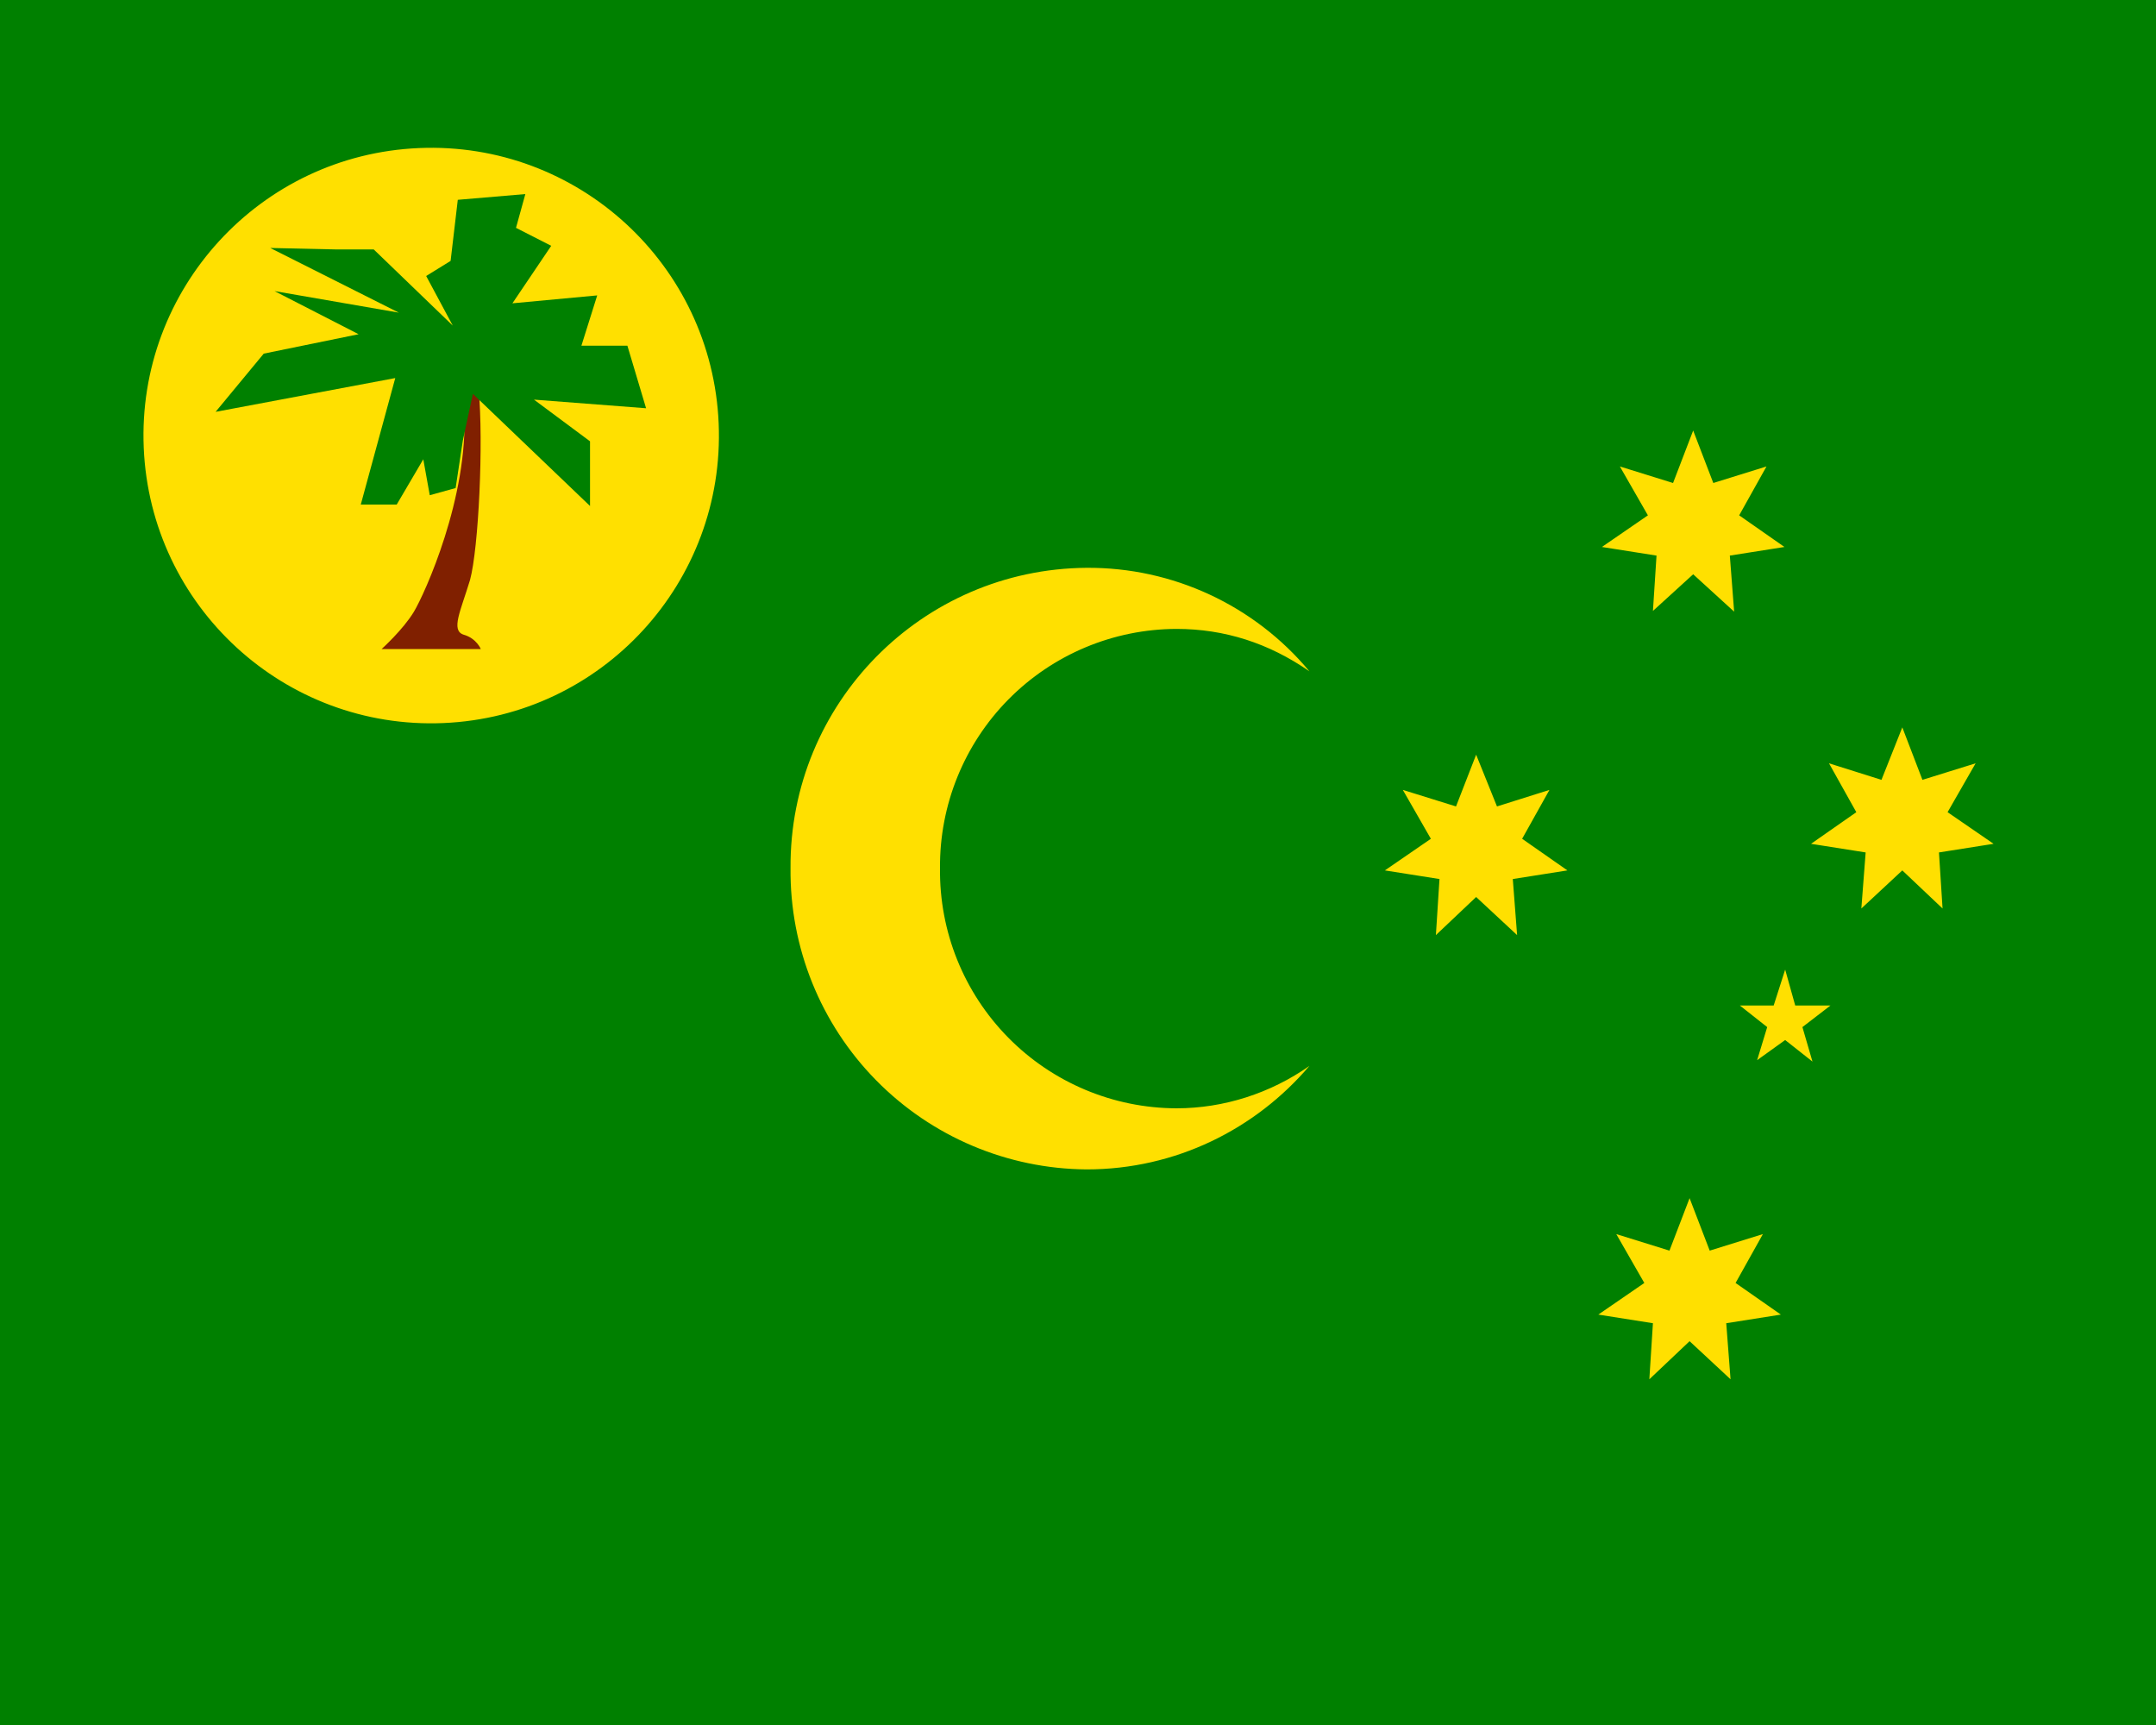
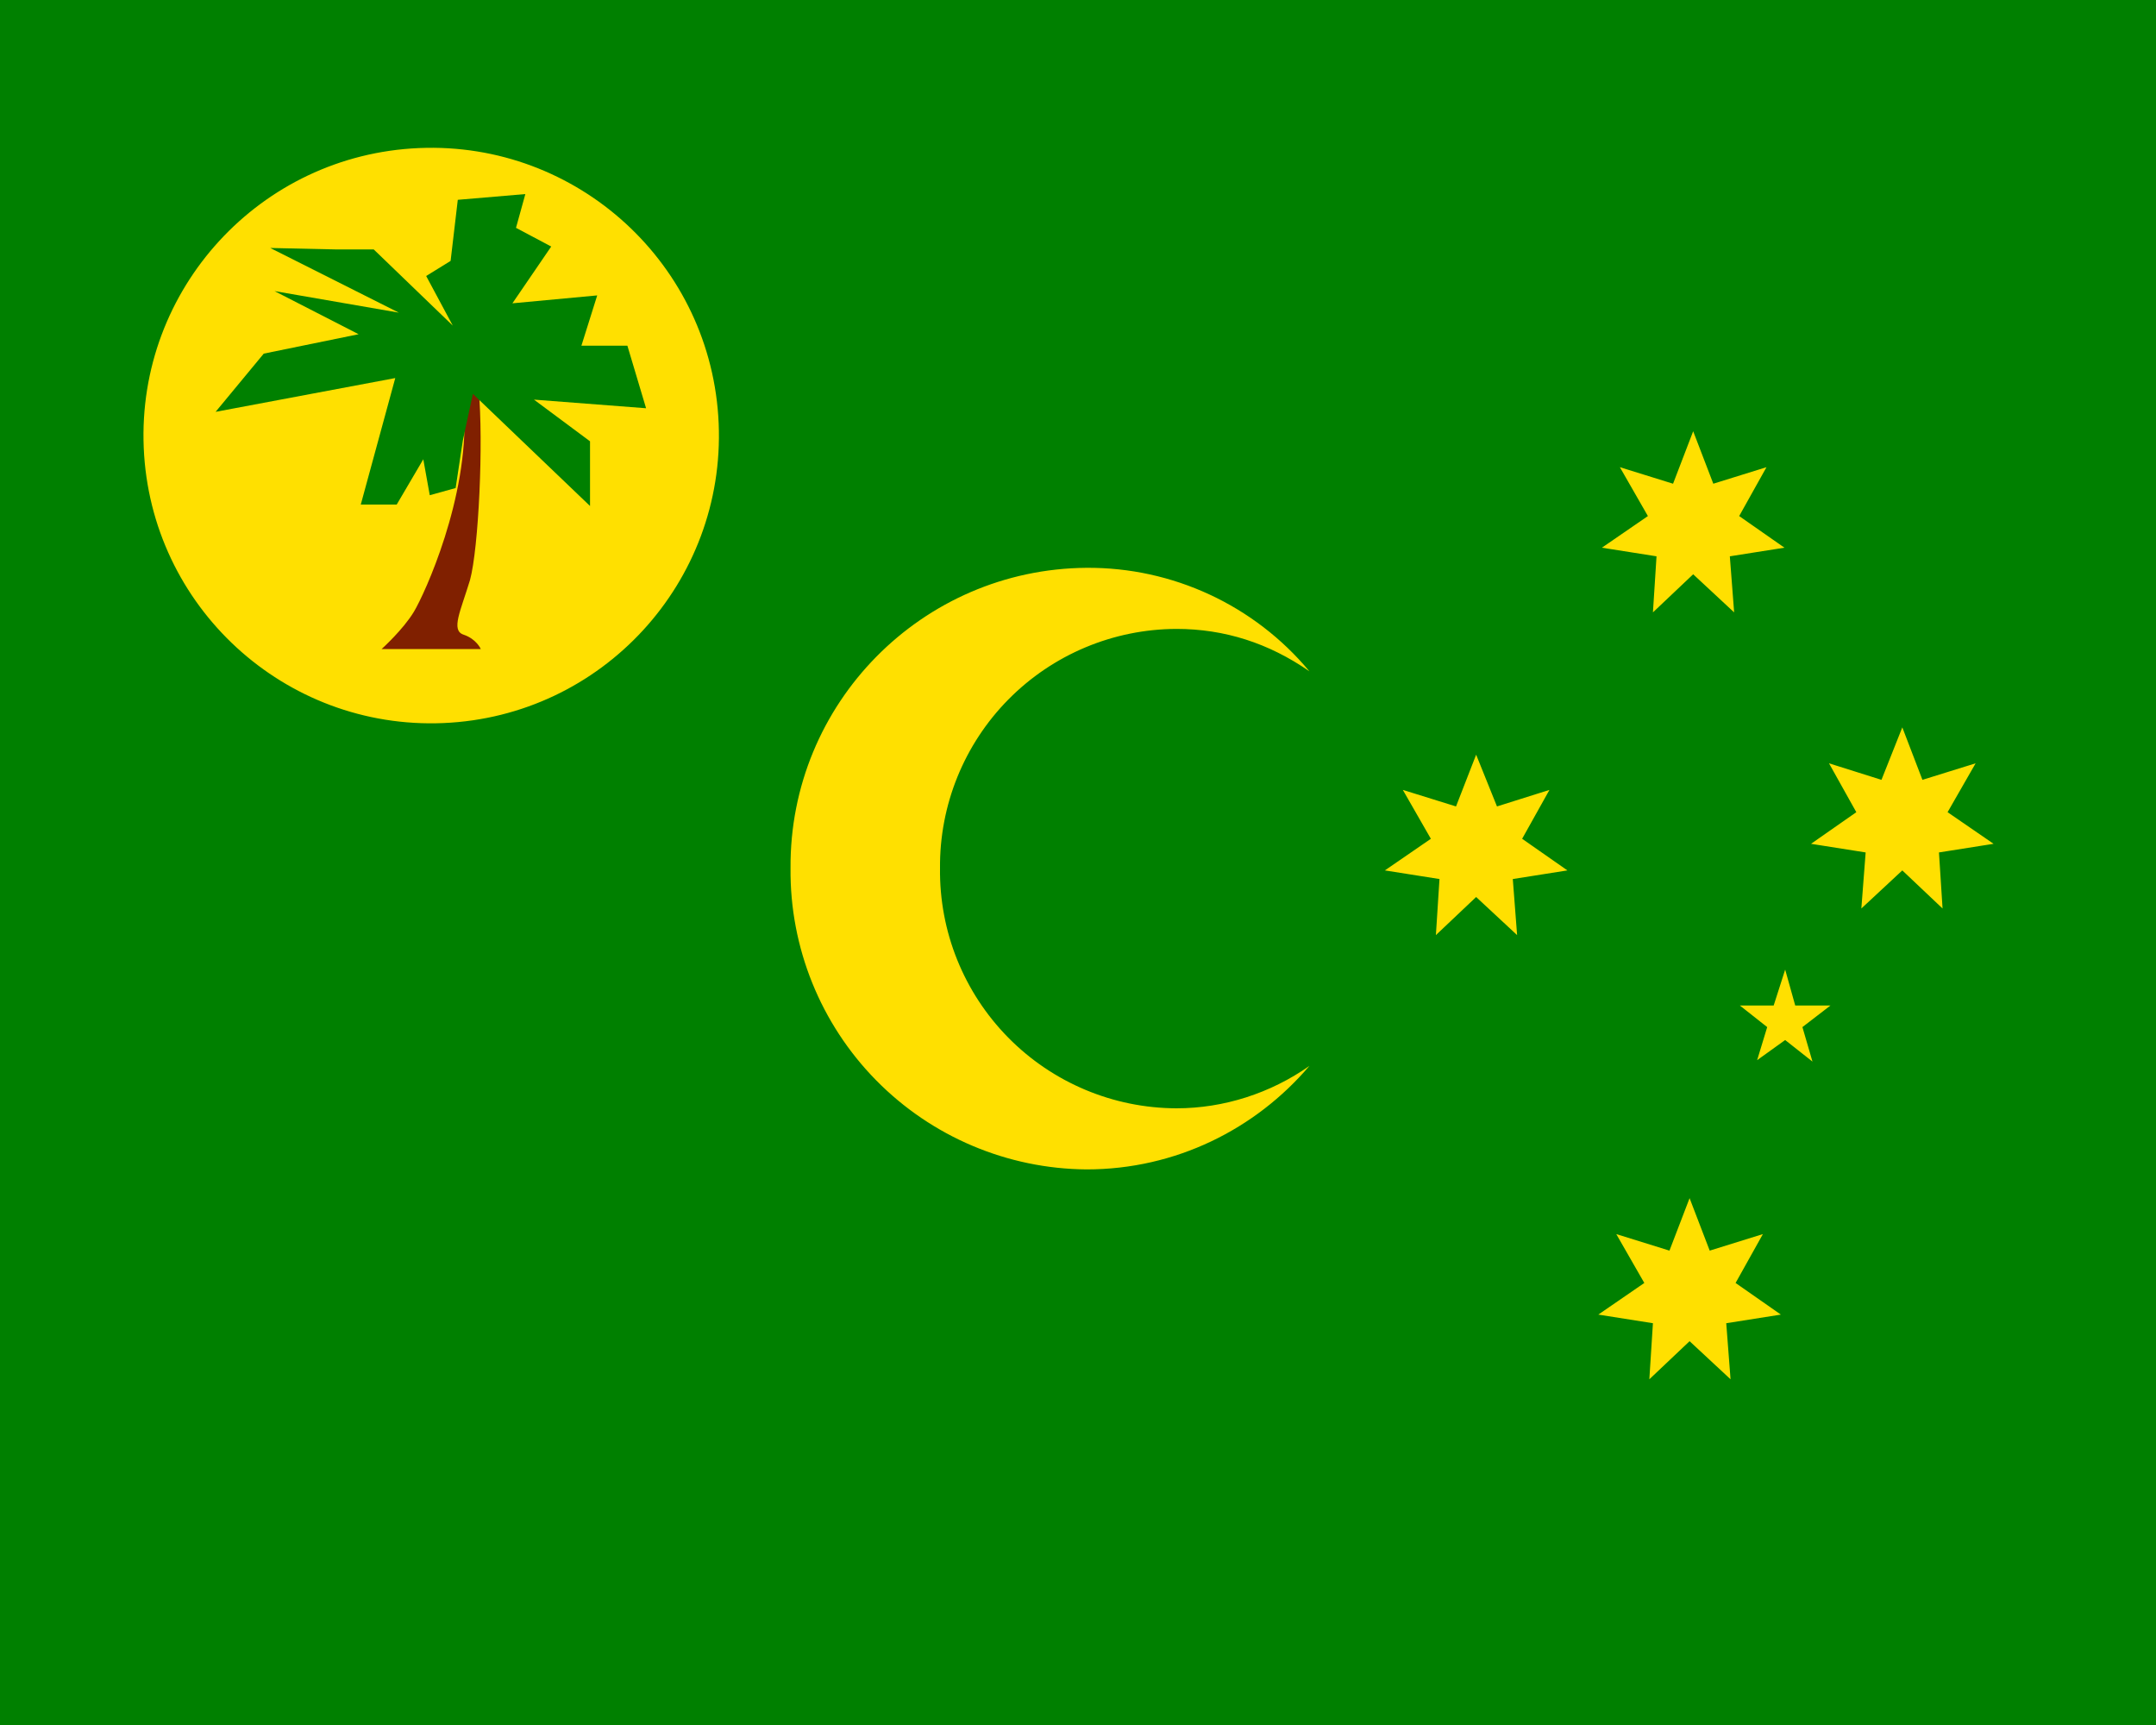
<svg xmlns="http://www.w3.org/2000/svg" width="30" height="24" viewBox="0 0 30 24">
  <path fill="green" d="M0 0h30v24H0z" />
-   <path fill="#ffe000" d="m24.84 13.49.14.5h.49l-.39.3.14.48-.38-.3-.39.28.14-.46-.38-.3h.47zm-1.28-5.5L23 8.5l.05-.77-.76-.12.64-.44-.39-.68.74.23.28-.73.28.73.74-.23-.38.68.63.44-.76.12.06.78zm-3.02 4.49-.56.53.05-.78-.76-.12.64-.44-.39-.68.74.23.28-.72.29.72.73-.23-.38.68.63.44-.76.12.06.78zm5.93-.37-.57.53.06-.78-.76-.12.63-.44-.38-.68.73.23.29-.73.28.73.74-.23-.39.68.64.44-.76.12.05.78zm-2.96 6.55-.56.53.05-.78-.76-.12.64-.44-.39-.68.74.23.28-.73.28.73.74-.23-.38.68.63.44-.76.12.06.78zm-7.14-3.24a3.3 3.3 0 0 1-3.29-3.34 3.3 3.3 0 0 1 3.29-3.33q1 0 1.85.59a4 4 0 0 0-3.1-1.44A4.15 4.15 0 0 0 11 12.08a4.15 4.15 0 0 0 4.12 4.19c1.24 0 2.35-.56 3.1-1.44-.54.38-1.19.59-1.85.59M10 5.89a4 4 0 1 1-8 .34 4 4 0 0 1 8-.34" />
-   <path fill="#802000" d="M6.2 9.03h-.89s.3-.27.45-.52.76-1.59.7-2.8c-.08-1.22.13-1.01.2-.29.07.73 0 2.21-.12 2.65-.13.43-.27.7-.09.76.18.05.24.2.24.2z" />
-   <path fill="green" d="M4.66 3.47h.54l1.1 1.06-.37-.69.34-.21.1-.85.94-.08-.13.47.49.25-.54.8 1.18-.11-.22.7h.64l.26.87-1.56-.12.78.58v.9L6.58 5.48l-.14.65-.1.66-.36.1-.09-.5-.37.63h-.5l.48-1.76-2.5.47.67-.81 1.32-.27-1.17-.6 1.73.3-1.79-.9z" />
+   <path fill="#ffe000" d="m24.84 13.49.14.5h.49l-.39.3.14.48-.38-.3-.39.28.14-.46-.38-.3h.47zm-1.28-5.5-.56.53.05-.78-.76-.12.64-.44-.39-.68.74.23.28-.73.28.73.74-.23-.38.68.63.44-.76.12.06.78zm-3.02 4.49-.56.53.05-.78-.76-.12.64-.44-.39-.68.74.23.28-.72.29.72.73-.23-.38.68.63.44-.76.12.06.78zm5.93-.37-.57.53.06-.78-.76-.12.63-.44-.38-.68.73.23.29-.73.28.73.74-.23-.39.68.64.44-.76.12.05.78zm-2.96 6.55-.56.53.05-.78-.76-.12.64-.44-.39-.68.74.23.28-.73.28.73.74-.23-.38.68.63.44-.76.12.06.78zm-7.14-3.24a3.3 3.3 0 0 1-3.29-3.34 3.3 3.3 0 0 1 3.29-3.33q1 0 1.85.59a4 4 0 0 0-3.1-1.44A4.15 4.15 0 0 0 11 12.08a4.15 4.15 0 0 0 4.12 4.19c1.24 0 2.35-.56 3.1-1.44-.54.38-1.19.59-1.85.59M10 5.89a4 4 0 1 1-8 .34 4 4 0 0 1 8-.34" />
+   <path fill="#802000" d="M6.2 9.03h-.89s.3-.27.45-.52.76-1.58.7-2.8c-.08-1.21.13-1.01.2-.29.07.73 0 2.21-.12 2.65-.13.43-.27.7-.09.76s.24.2.24.2z" />
+   <path fill="green" d="M4.66 3.47h.54l1.1 1.06-.37-.69.34-.21.1-.85.94-.08-.13.47.49.26-.54.79 1.18-.11-.22.7h.64l.26.87-1.56-.12.78.58v.9L6.58 5.48l-.14.65-.1.66-.36.1-.09-.5-.37.63h-.5l.48-1.76-2.5.47.67-.81 1.32-.27-1.17-.6 1.73.3-1.79-.9z" />
</svg>
